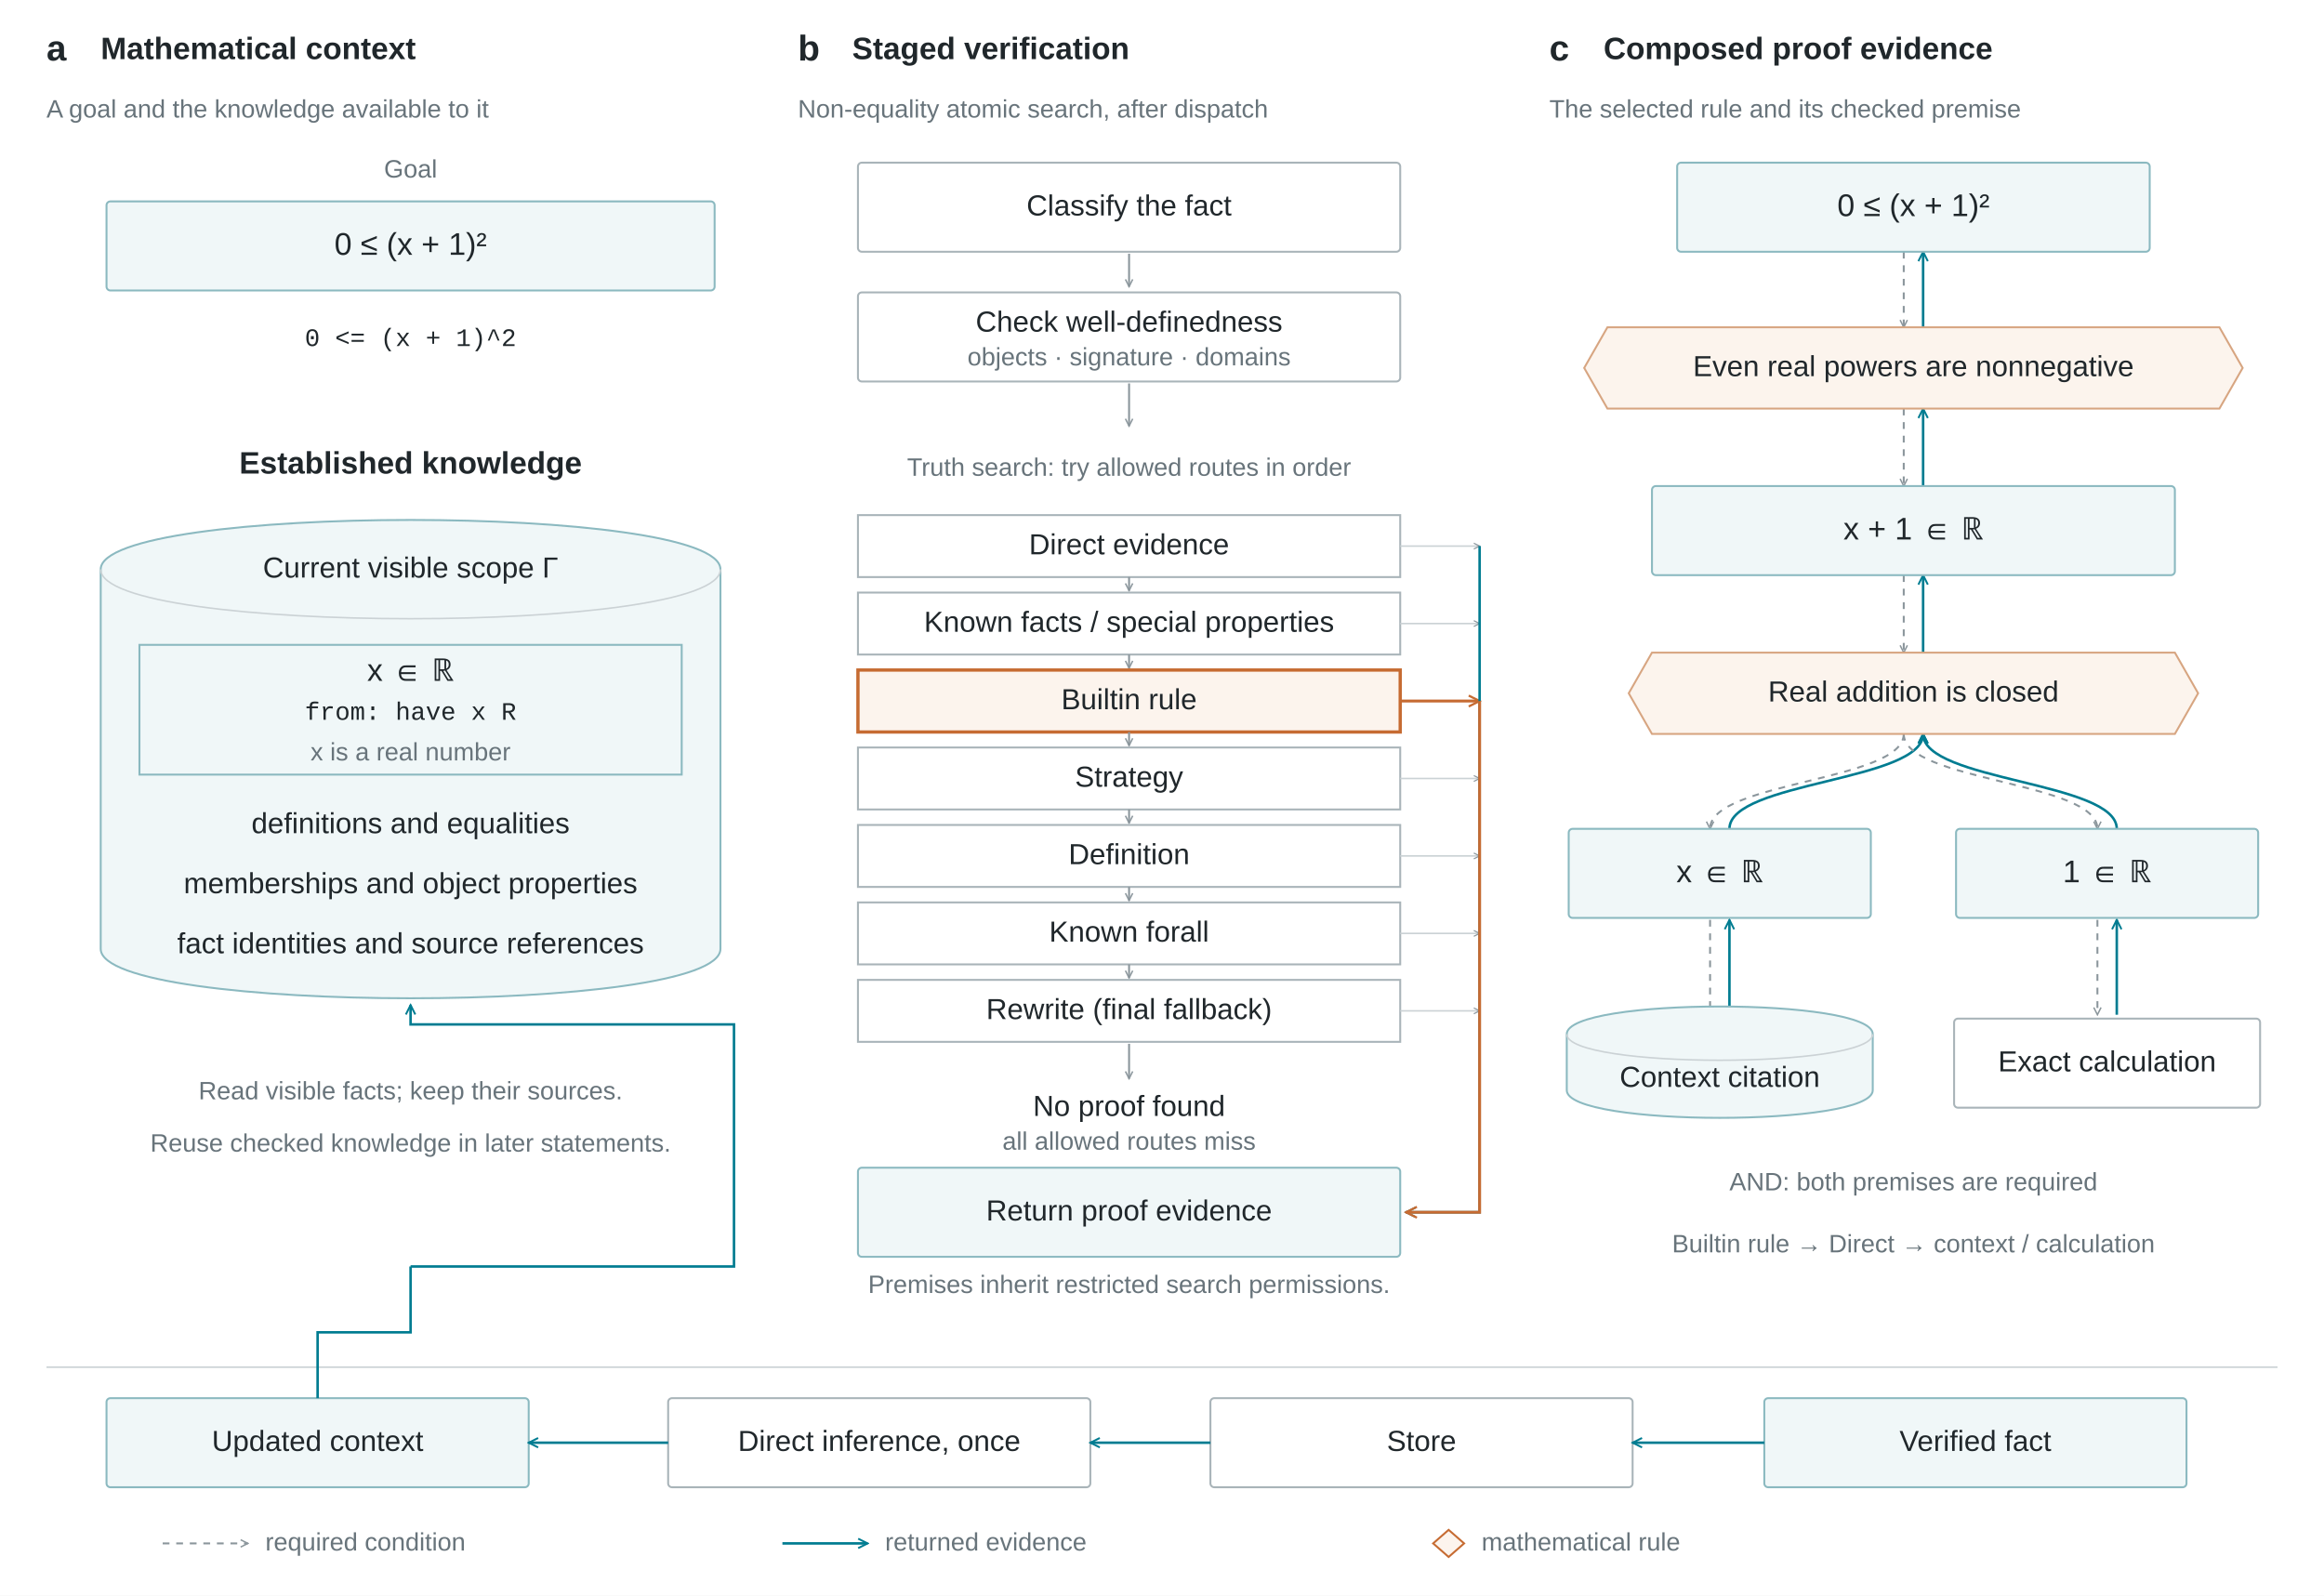
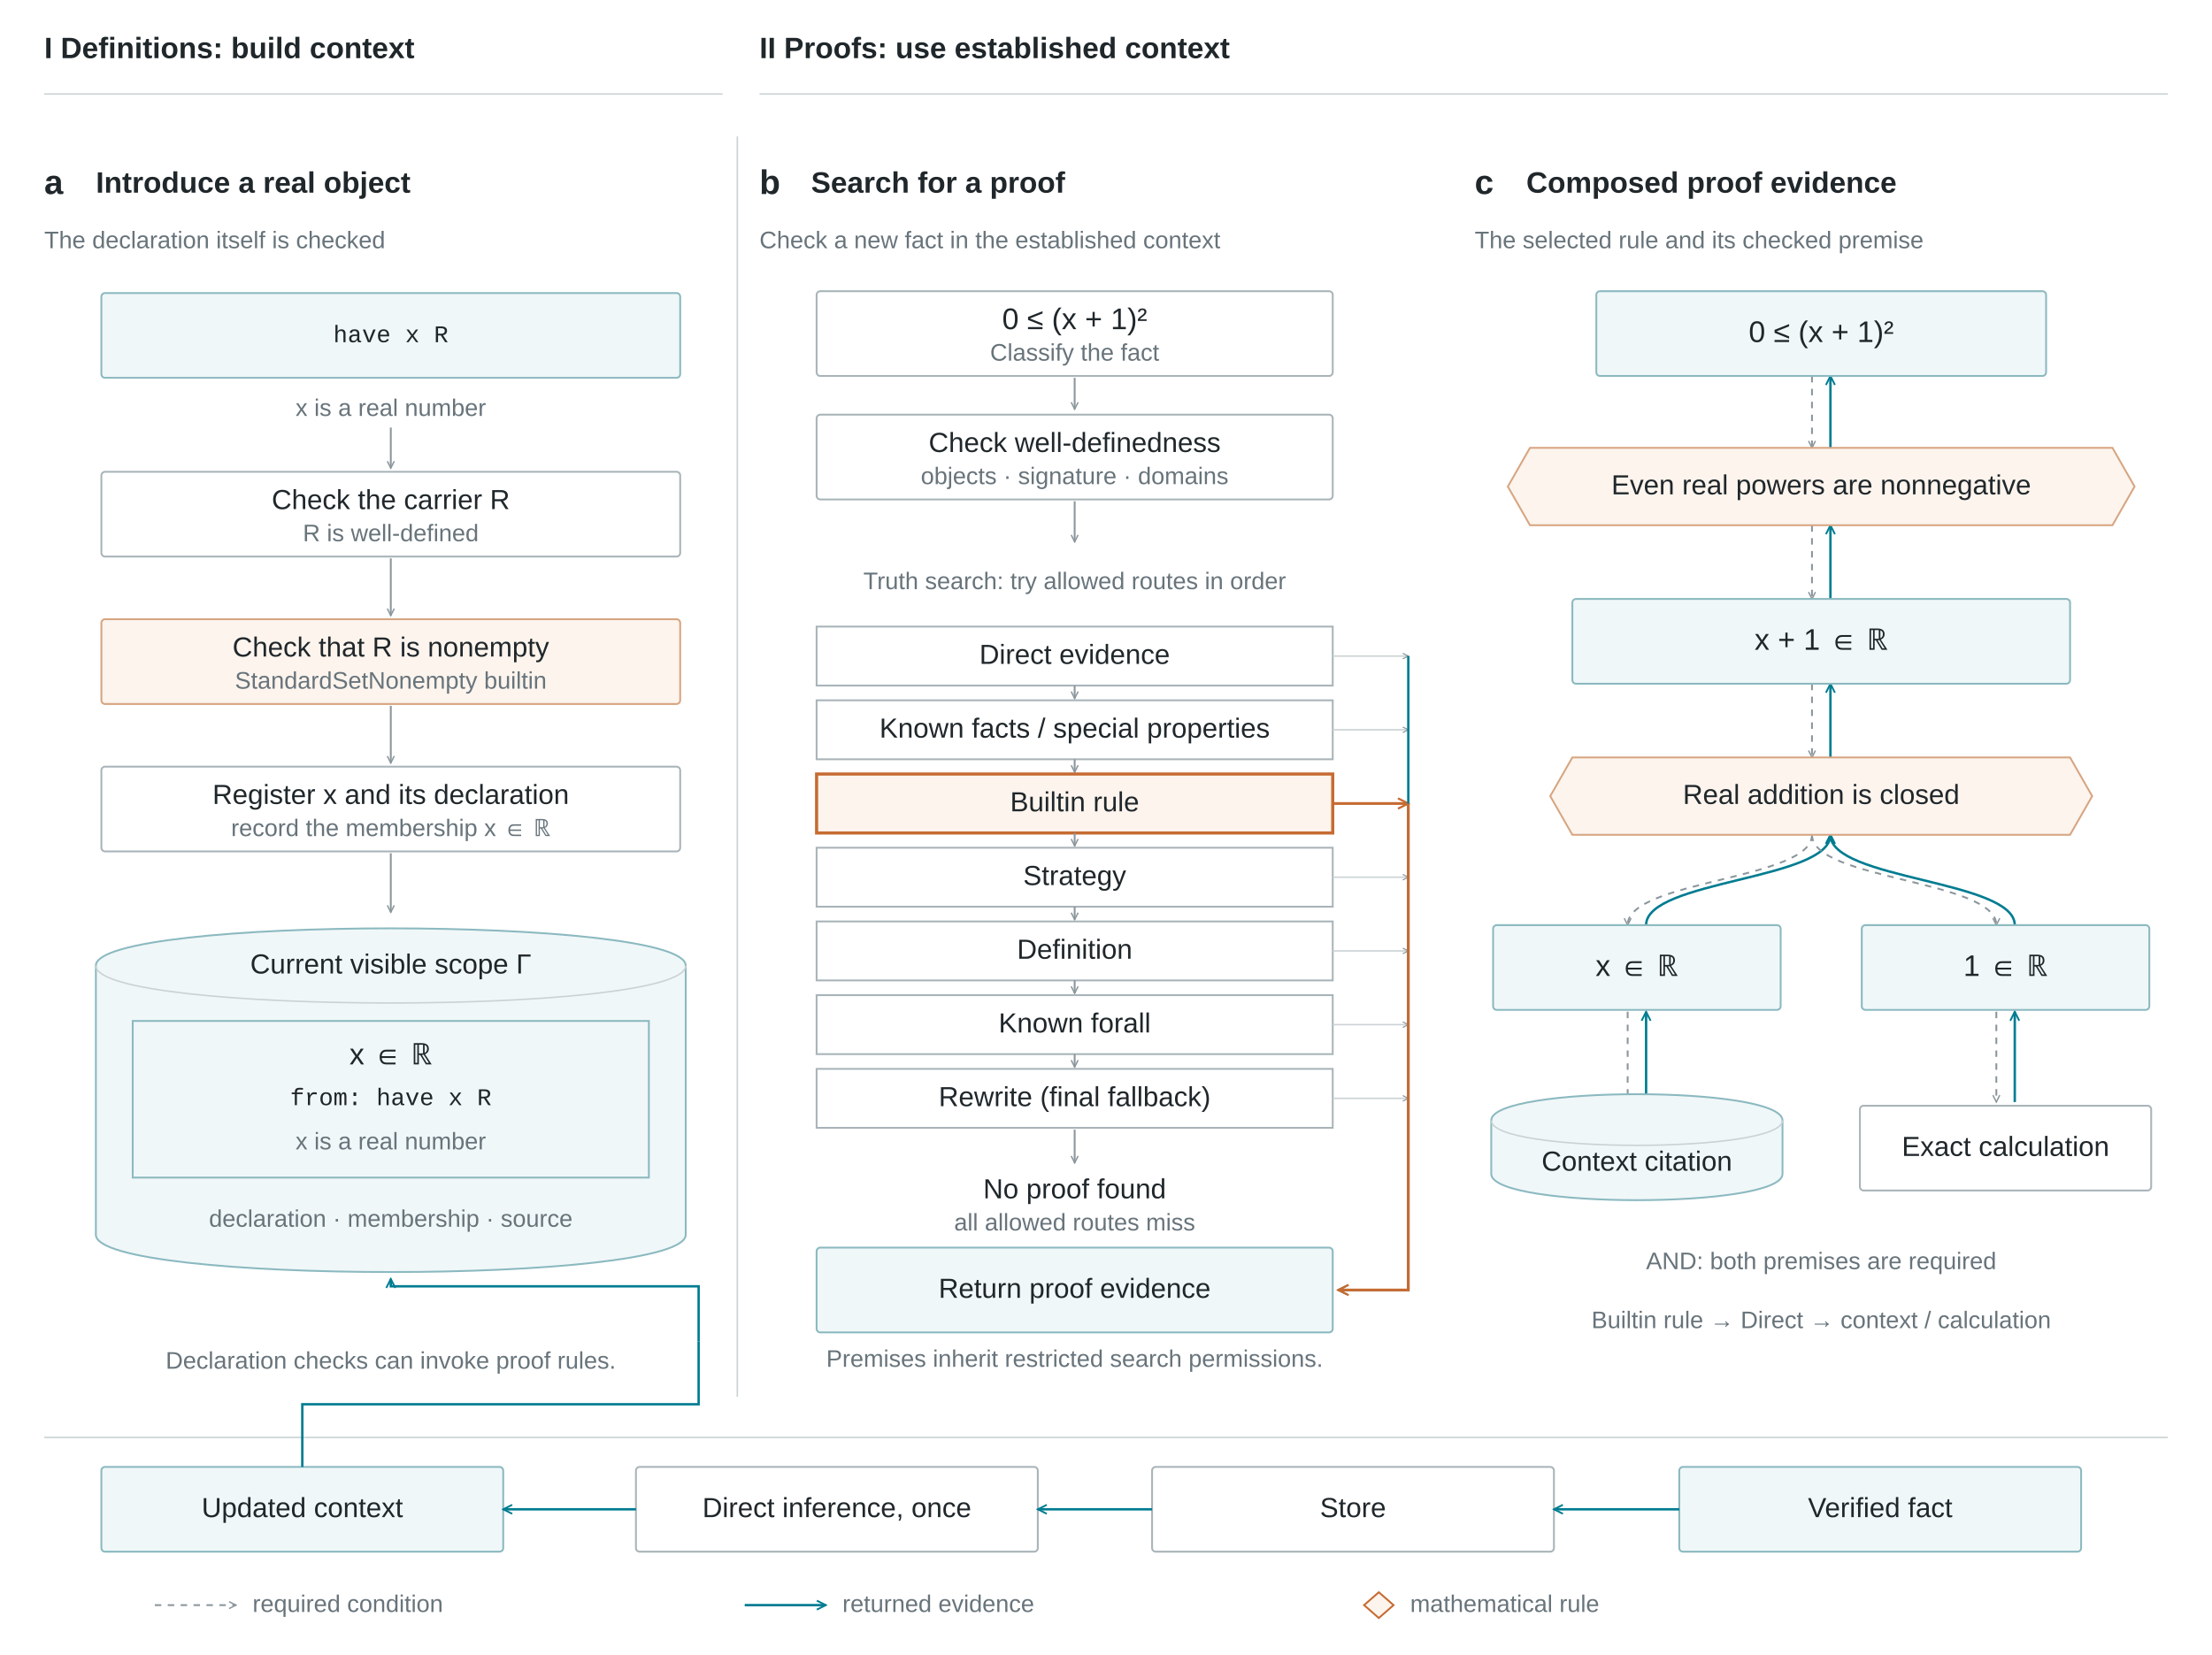
- <svg xmlns="http://www.w3.org/2000/svg" viewBox="0 0 1200 824" class="proof-figure" role="img" aria-labelledby="ps-en-figure-title" width="183mm" height="125.66mm">
+ <svg xmlns="http://www.w3.org/2000/svg" viewBox="0 0 1200 898" class="proof-figure" role="img" aria-labelledby="ps-en-figure-title" width="183mm" height="136.95mm">
  <style>
.proof-figure { font-family: Arial, Helvetica, 'PingFang SC', 'Microsoft YaHei', sans-serif; background: #fff; }
.proof-figure text { fill: #20272B; font-size: 15px; font-weight: 400; }
.proof-figure .small { font-size: 13px; fill: #68747B; }
.proof-figure .heading { font-size: 16px; font-weight: 600; }
.proof-figure .panel-letter { font-size: 18.5px; font-weight: 700; }
.proof-figure .math { font-size: 16.2px; }
.proof-figure .code { font-family: 'Courier New', monospace; font-size: 13px; }
.proof-figure .shape { stroke: #A9B4B9; stroke-width: 1; fill: #fff; }
.proof-figure .fact .shape { fill: #F0F7F8; stroke: #8BB9C0; }
.proof-figure .rule .shape { fill: #FCF4ED; stroke: #D7A581; }
.proof-figure .selected-rule .shape { stroke: #C66B32; stroke-width: 1.7; }
.proof-figure .edge { fill: none; stroke: #8B969C; stroke-width: 1; }
.proof-figure .request { stroke-dasharray: 3.5 3.5; }
.proof-figure .evidence { stroke: #007C91; stroke-width: 1.3; }
.proof-figure .selected-edge { stroke: #C66B32; stroke-width: 1.5; }
.proof-figure .guide { fill: none; stroke: #CBD2D5; stroke-width: .8; }
</style>
  <defs>
    <marker id="ps-en-figure-grey" viewBox="0 0 8 8" refX="7" refY="4" markerWidth="5" markerHeight="5" orient="auto">
      <path d="M 1 1 L 7 4 L 1 7" fill="none" stroke="#8B969C" stroke-width="1.2" />
    </marker>
    <marker id="ps-en-figure-teal" viewBox="0 0 8 8" refX="7" refY="4" markerWidth="5" markerHeight="5" orient="auto">
      <path d="M 1 1 L 7 4 L 1 7" fill="none" stroke="#007C91" stroke-width="1.2" />
    </marker>
    <marker id="ps-en-figure-orange" viewBox="0 0 8 8" refX="7" refY="4" markerWidth="5" markerHeight="5" orient="auto">
      <path d="M 1 1 L 7 4 L 1 7" fill="none" stroke="#C66B32" stroke-width="1.2" />
    </marker>
  </defs>
-   <rect x="0" y="0" width="1200" height="824" fill="#FFFFFF" />
-   <g transform="translate(24 0)">
+   <rect x="0" y="0" width="1200" height="898" fill="#FFFFFF" />
+   <text x="24" y="27" text-anchor="start" dominant-baseline="middle" class="heading">I  Definitions: build context</text>
+   <text x="412" y="27" text-anchor="start" dominant-baseline="middle" class="heading">II  Proofs: use established context</text>
+   <path d="M 24 51 H 392 M 412 51 H 1176" class="guide" />
+   <path d="M 400 74 V 758" class="guide" />
+   <g transform="translate(24 74)">
    <text x="0" y="26" text-anchor="start" dominant-baseline="middle" class="panel-letter">a</text>
-     <text x="28" y="26" text-anchor="start" dominant-baseline="middle" class="heading">Mathematical context</text>
-     <text x="0" y="57" text-anchor="start" dominant-baseline="middle" class="small">A goal and the knowledge available to it</text>
-     <text x="188" y="88" text-anchor="middle" dominant-baseline="middle" class="small">Goal</text>
-     <g data-node="goal" data-steps="0" class="node fact">
-       <rect x="31.0" y="104" width="314" height="46" rx="2" class="shape" />
-       <text x="188" y="127" text-anchor="middle" dominant-baseline="middle" class="math">0 ≤ (x + 1)²</text>
-     </g>
-     <text x="188" y="175" text-anchor="middle" dominant-baseline="middle" class="code">0 &lt;= (x + 1)^2</text>
-     <text x="188" y="240" text-anchor="middle" dominant-baseline="middle" class="heading">Established knowledge</text>
-     <g data-node="context" data-steps="0 4 5" class="node fact">
-       <path d="M 28 294 C 28 260, 348 260, 348 294 V 490 C 348 524, 28 524, 28 490 Z" class="shape" />
-       <path d="M 28 294 C 28 328, 348 328, 348 294" class="guide" />
-       <text x="188" y="294" text-anchor="middle" dominant-baseline="middle" class="">Current visible scope Γ</text>
-       <text x="188" y="426" text-anchor="middle" dominant-baseline="middle" class="">definitions and equalities</text>
-       <text x="188" y="457" text-anchor="middle" dominant-baseline="middle" class="">memberships and object properties</text>
-       <text x="188" y="488" text-anchor="middle" dominant-baseline="middle" class="">fact identities and source references</text>
-     </g>
-     <g data-node="context-fact" data-steps="0 4" class="node fact">
-       <rect x="48" y="333" width="280" height="67" rx="0" class="shape" />
-       <text x="188" y="347" text-anchor="middle" dominant-baseline="middle" class="math">x ∈ ℝ</text>
-       <text x="188" y="368" text-anchor="middle" dominant-baseline="middle" class="code">from: have x R</text>
-       <text x="188" y="389" text-anchor="middle" dominant-baseline="middle" class="small">x is a real number</text>
-     </g>
-     <text x="188" y="564" text-anchor="middle" dominant-baseline="middle" class="small">Read visible facts; keep their sources.</text>
-     <text x="188" y="591" text-anchor="middle" dominant-baseline="middle" class="small">Reuse checked knowledge in later statements.</text>
-     <path d="M 188 654 H 355 V 529 H 188 V 519" class="edge evidence" marker-end="url(#ps-en-figure-teal)" />
-   </g>
-   <g transform="translate(412 0)">
+     <text x="28" y="26" text-anchor="start" dominant-baseline="middle" class="heading">Introduce a real object</text>
+     <text x="0" y="57" text-anchor="start" dominant-baseline="middle" class="small">The declaration itself is checked</text>
+     <g data-node="declaration" data-steps="0" class="node fact">
+       <rect x="31.0" y="85" width="314" height="46" rx="2" class="shape" />
+       <text x="188" y="108" text-anchor="middle" dominant-baseline="middle" class="code">have x R</text>
+     </g>
+     <text x="188" y="148" text-anchor="middle" dominant-baseline="middle" class="small">x is a real number</text>
+     <g data-node="carrier" data-steps="1" class="node">
+       <rect x="31.0" y="182" width="314" height="46" rx="2" class="shape" />
+       <text x="188" y="198" text-anchor="middle" dominant-baseline="middle" class="">Check the carrier R</text>
+       <text x="188" y="216" text-anchor="middle" dominant-baseline="middle" class="small">R is well-defined</text>
+     </g>
+     <g data-node="nonempty" data-steps="1" class="node rule">
+       <rect x="31.0" y="262" width="314" height="46" rx="2" class="shape" />
+       <text x="188" y="278" text-anchor="middle" dominant-baseline="middle" class="">Check that R is nonempty</text>
+       <text x="188" y="296" text-anchor="middle" dominant-baseline="middle" class="small">StandardSetNonempty builtin</text>
+     </g>
+     <g data-node="register" data-steps="2" class="node">
+       <rect x="31.0" y="342" width="314" height="46" rx="2" class="shape" />
+       <text x="188" y="358" text-anchor="middle" dominant-baseline="middle" class="">Register x and its declaration</text>
+       <text x="188" y="376" text-anchor="middle" dominant-baseline="middle" class="small">record the membership x ∈ ℝ</text>
+     </g>
+     <path d="M 188 158 V 180" class="edge" marker-end="url(#ps-en-figure-grey)" />
+     <path d="M 188 229 V 260" class="edge" marker-end="url(#ps-en-figure-grey)" />
+     <path d="M 188 309 V 340" class="edge" marker-end="url(#ps-en-figure-grey)" />
+     <path d="M 188 389 V 421" class="edge" marker-end="url(#ps-en-figure-grey)" />
+     <g data-node="context" data-steps="2 7 8" class="node fact">
+       <path d="M 28 450 C 28 423, 348 423, 348 450 V 596 C 348 623, 28 623, 28 596 Z" class="shape" />
+       <path d="M 28 450 C 28 477, 348 477, 348 450" class="guide" />
+       <text x="188" y="450" text-anchor="middle" dominant-baseline="middle" class="">Current visible scope Γ</text>
+       <text x="188" y="588" text-anchor="middle" dominant-baseline="middle" class="small">declaration · membership · source</text>
+     </g>
+     <g data-node="context-fact" data-steps="2 7" class="node fact">
+       <rect x="48" y="480" width="280" height="85" rx="0" class="shape" />
+       <text x="188" y="499" text-anchor="middle" dominant-baseline="middle" class="math">x ∈ ℝ</text>
+       <text x="188" y="522" text-anchor="middle" dominant-baseline="middle" class="code">from: have x R</text>
+       <text x="188" y="546" text-anchor="middle" dominant-baseline="middle" class="small">x is a real number</text>
+     </g>
+     <text x="188" y="665" text-anchor="middle" dominant-baseline="middle" class="small">Declaration checks can invoke proof rules.</text>
+     <path d="M 355 654 V 624 H 188 V 620" class="edge evidence" marker-end="url(#ps-en-figure-teal)" />
+   </g>
+   <g transform="translate(412 74)">
    <text x="0" y="26" text-anchor="start" dominant-baseline="middle" class="panel-letter">b</text>
-     <text x="28" y="26" text-anchor="start" dominant-baseline="middle" class="heading">Staged verification</text>
-     <text x="0" y="57" text-anchor="start" dominant-baseline="middle" class="small">Non-equality atomic search, after dispatch</text>
-     <g data-node="shape" data-steps="0" class="node">
+     <text x="28" y="26" text-anchor="start" dominant-baseline="middle" class="heading">Search for a proof</text>
+     <text x="0" y="57" text-anchor="start" dominant-baseline="middle" class="small">Check a new fact in the established context</text>
+     <g data-node="goal" data-steps="3" class="node">
      <rect x="31.0" y="84" width="280" height="46" rx="2" class="shape" />
-       <text x="171" y="107" text-anchor="middle" dominant-baseline="middle" class="">Classify the fact</text>
+       <text x="171" y="100" text-anchor="middle" dominant-baseline="middle" class="math">0 ≤ (x + 1)²</text>
+       <text x="171" y="118" text-anchor="middle" dominant-baseline="middle" class="small">Classify the fact</text>
    </g>
    <path d="M 171 131 V 148" class="edge" marker-end="url(#ps-en-figure-grey)" />
-     <g data-node="wd" data-steps="1" class="node">
+     <g data-node="wd" data-steps="4" class="node">
      <rect x="31.0" y="151" width="280" height="46" rx="2" class="shape" />
      <text x="171" y="167" text-anchor="middle" dominant-baseline="middle" class="">Check well-definedness</text>
      <text x="171" y="185" text-anchor="middle" dominant-baseline="middle" class="small">objects · signature · domains</text>
    </g>
    <path d="M 171 198 V 220" class="edge" marker-end="url(#ps-en-figure-grey)" />
    <text x="171" y="242" text-anchor="middle" dominant-baseline="middle" class="small">Truth search: try allowed routes in order</text>
    <g data-node="direct" data-steps="" class="node">
      <rect x="31" y="266" width="280" height="32" rx="0" class="shape" />
      <text x="171" y="282" text-anchor="middle" dominant-baseline="middle" class="">Direct evidence</text>
    </g>
    <path d="M 171 298 V 305" class="edge" marker-end="url(#ps-en-figure-grey)" />
    <path d="M 311 282 H 352" class="guide" marker-end="url(#ps-en-figure-grey)" />
    <g data-node="known" data-steps="" class="node">
      <rect x="31" y="306" width="280" height="32" rx="0" class="shape" />
      <text x="171" y="322" text-anchor="middle" dominant-baseline="middle" class="">Known facts / special properties</text>
    </g>
    <path d="M 171 338 V 345" class="edge" marker-end="url(#ps-en-figure-grey)" />
    <path d="M 311 322 H 352" class="guide" marker-end="url(#ps-en-figure-grey)" />
-     <g data-node="builtin" data-steps="2" class="node rule selected-rule">
+     <g data-node="builtin" data-steps="5" class="node rule selected-rule">
      <rect x="31" y="346" width="280" height="32" rx="0" class="shape" />
      <text x="171" y="362" text-anchor="middle" dominant-baseline="middle" class="">Builtin rule</text>
    </g>
    <path d="M 171 378 V 385" class="edge" marker-end="url(#ps-en-figure-grey)" />
    <path d="M 311 362 H 352" class="edge selected-edge" marker-end="url(#ps-en-figure-orange)" />
    <g data-node="strategy" data-steps="" class="node">
      <rect x="31" y="386" width="280" height="32" rx="0" class="shape" />
      <text x="171" y="402" text-anchor="middle" dominant-baseline="middle" class="">Strategy</text>
    </g>
    <path d="M 171 418 V 425" class="edge" marker-end="url(#ps-en-figure-grey)" />
    <path d="M 311 402 H 352" class="guide" marker-end="url(#ps-en-figure-grey)" />
    <g data-node="definition" data-steps="" class="node">
      <rect x="31" y="426" width="280" height="32" rx="0" class="shape" />
      <text x="171" y="442" text-anchor="middle" dominant-baseline="middle" class="">Definition</text>
    </g>
    <path d="M 171 458 V 465" class="edge" marker-end="url(#ps-en-figure-grey)" />
    <path d="M 311 442 H 352" class="guide" marker-end="url(#ps-en-figure-grey)" />
    <g data-node="forall" data-steps="" class="node">
      <rect x="31" y="466" width="280" height="32" rx="0" class="shape" />
      <text x="171" y="482" text-anchor="middle" dominant-baseline="middle" class="">Known forall</text>
    </g>
    <path d="M 171 498 V 505" class="edge" marker-end="url(#ps-en-figure-grey)" />
    <path d="M 311 482 H 352" class="guide" marker-end="url(#ps-en-figure-grey)" />
    <g data-node="rewrite" data-steps="" class="node">
      <rect x="31" y="506" width="280" height="32" rx="0" class="shape" />
      <text x="171" y="522" text-anchor="middle" dominant-baseline="middle" class="">Rewrite (final fallback)</text>
    </g>
    <path d="M 311 522 H 352" class="guide" marker-end="url(#ps-en-figure-grey)" />
    <path d="M 352 282 V 626 H 314" class="edge evidence" marker-end="url(#ps-en-figure-teal)" />
    <path d="M 352 362 V 626 H 314" class="edge selected-edge" marker-end="url(#ps-en-figure-orange)" />
    <path d="M 171 539 V 557" class="edge" marker-end="url(#ps-en-figure-grey)" />
    <text x="171" y="572" text-anchor="middle" dominant-baseline="middle" class="">No proof found</text>
    <text x="171" y="590" text-anchor="middle" dominant-baseline="middle" class="small">all allowed routes miss</text>
-     <g data-node="proof" data-steps="5" class="node fact">
+     <g data-node="proof" data-steps="8" class="node fact">
      <rect x="31.0" y="603" width="280" height="46" rx="2" class="shape" />
      <text x="171" y="626" text-anchor="middle" dominant-baseline="middle" class="">Return proof evidence</text>
    </g>
    <text x="171" y="664" text-anchor="middle" dominant-baseline="middle" class="small">Premises inherit restricted search permissions.</text>
  </g>
-   <g transform="translate(800 0)">
+   <g transform="translate(800 74)">
    <text x="0" y="26" text-anchor="start" dominant-baseline="middle" class="panel-letter">c</text>
    <text x="28" y="26" text-anchor="start" dominant-baseline="middle" class="heading">Composed proof evidence</text>
    <text x="0" y="57" text-anchor="start" dominant-baseline="middle" class="small">The selected rule and its checked premise</text>
    <path d="M 183 130 C 183 149.5, 183 149.5, 183 169" class="edge request" marker-end="url(#ps-en-figure-grey)" />
    <path d="M 193 169 C 193 149.5, 193 149.5, 193 130" class="edge evidence" marker-end="url(#ps-en-figure-teal)" />
    <path d="M 183 211 C 183 231.0, 183 231.0, 183 251" class="edge request" marker-end="url(#ps-en-figure-grey)" />
    <path d="M 193 251 C 193 231.0, 193 231.0, 193 211" class="edge evidence" marker-end="url(#ps-en-figure-teal)" />
    <path d="M 183 297 C 183 317.0, 183 317.0, 183 337" class="edge request" marker-end="url(#ps-en-figure-grey)" />
    <path d="M 193 337 C 193 317.0, 193 317.0, 193 297" class="edge evidence" marker-end="url(#ps-en-figure-teal)" />
    <path d="M 183 379 C 183 403.5, 83 403.5, 83 428" class="edge request" marker-end="url(#ps-en-figure-grey)" />
    <path d="M 93 428 C 93 403.5, 193 403.5, 193 379" class="edge evidence" marker-end="url(#ps-en-figure-teal)" />
    <path d="M 183 379 C 183 403.5, 283 403.5, 283 428" class="edge request" marker-end="url(#ps-en-figure-grey)" />
    <path d="M 293 428 C 293 403.5, 193 403.5, 193 379" class="edge evidence" marker-end="url(#ps-en-figure-teal)" />
    <path d="M 83 475 C 83 499.5, 83 499.5, 83 524" class="edge request" marker-end="url(#ps-en-figure-grey)" />
    <path d="M 93 524 C 93 499.5, 93 499.5, 93 475" class="edge evidence" marker-end="url(#ps-en-figure-teal)" />
    <path d="M 283 475 C 283 499.5, 283 499.5, 283 524" class="edge request" marker-end="url(#ps-en-figure-grey)" />
    <path d="M 293 524 C 293 499.5, 293 499.5, 293 475" class="edge evidence" marker-end="url(#ps-en-figure-teal)" />
-     <g data-node="result" data-steps="5" class="node fact">
+     <g data-node="result" data-steps="8" class="node fact">
      <rect x="66.0" y="84" width="244" height="46" rx="2" class="shape" />
      <text x="188" y="107" text-anchor="middle" dominant-baseline="middle" class="math">0 ≤ (x + 1)²</text>
    </g>
-     <g data-node="square" data-steps="2 5" class="node rule">
+     <g data-node="square" data-steps="5 8" class="node rule">
      <polygon points="18.0,190 30.0,169 346.0,169 358.0,190 346.0,211 30.0,211" class="shape" />
      <text x="188" y="190" text-anchor="middle" dominant-baseline="middle" class="">Even real powers are nonnegative</text>
    </g>
-     <g data-node="real" data-steps="2 3 5" class="node fact">
+     <g data-node="real" data-steps="5 6 8" class="node fact">
      <rect x="53.0" y="251" width="270" height="46" rx="2" class="shape" />
      <text x="188" y="274" text-anchor="middle" dominant-baseline="middle" class="math">x + 1 ∈ ℝ</text>
    </g>
-     <g data-node="add" data-steps="3 5" class="node rule">
+     <g data-node="add" data-steps="6 8" class="node rule">
      <polygon points="41.0,358 53.0,337 323.0,337 335.0,358 323.0,379 53.0,379" class="shape" />
      <text x="188" y="358" text-anchor="middle" dominant-baseline="middle" class="">Real addition is closed</text>
    </g>
-     <g data-node="x" data-steps="3 4 5" class="node fact">
+     <g data-node="x" data-steps="6 7 8" class="node fact">
      <rect x="10.0" y="428" width="156" height="46" rx="2" class="shape" />
      <text x="88" y="451" text-anchor="middle" dominant-baseline="middle" class="math">x ∈ ℝ</text>
    </g>
-     <g data-node="one" data-steps="3 4 5" class="node fact">
+     <g data-node="one" data-steps="6 7 8" class="node fact">
      <rect x="210.0" y="428" width="156" height="46" rx="2" class="shape" />
      <text x="288" y="451" text-anchor="middle" dominant-baseline="middle" class="math">1 ∈ ℝ</text>
    </g>
-     <g data-node="lookup" data-steps="4" class="node fact">
+     <g data-node="lookup" data-steps="7" class="node fact">
      <path d="M 9.0 534 C 9.0 515, 167.0 515, 167.0 534 V 563 C 167.0 582, 9.0 582, 9.0 563 Z" class="shape" />
      <path d="M 9.0 534 C 9.0 552, 167.0 552, 167.0 534" class="guide" />
      <text x="88" y="557" text-anchor="middle" dominant-baseline="middle" class="">Context citation</text>
    </g>
-     <g data-node="calculation" data-steps="4" class="node">
+     <g data-node="calculation" data-steps="7" class="node">
      <rect x="209.0" y="526" width="158" height="46" rx="2" class="shape" />
      <text x="288" y="549" text-anchor="middle" dominant-baseline="middle" class="">Exact calculation</text>
    </g>
    <text x="188" y="611" text-anchor="middle" dominant-baseline="middle" class="small">AND: both premises are required</text>
    <text x="188" y="643" text-anchor="middle" dominant-baseline="middle" class="small">Builtin rule → Direct → context / calculation</text>
  </g>
-   <g transform="translate(24 706)">
+   <g transform="translate(24 780)">
    <path d="M 0 0 H 1152" class="guide" />
-     <g data-node="commit" data-steps="5" class="node fact">
+     <g data-node="commit" data-steps="8" class="node fact">
      <rect x="31.0" y="16" width="218" height="46" rx="2" class="shape" />
      <text x="140" y="39" text-anchor="middle" dominant-baseline="middle" class="">Updated context</text>
    </g>
-     <g data-node="commit" data-steps="5" class="node">
+     <g data-node="commit" data-steps="8" class="node">
      <rect x="321.0" y="16" width="218" height="46" rx="2" class="shape" />
      <text x="430" y="39" text-anchor="middle" dominant-baseline="middle" class="">Direct inference, once</text>
    </g>
-     <g data-node="commit" data-steps="5" class="node">
+     <g data-node="commit" data-steps="8" class="node">
      <rect x="601.0" y="16" width="218" height="46" rx="2" class="shape" />
      <text x="710" y="39" text-anchor="middle" dominant-baseline="middle" class="">Store</text>
    </g>
-     <g data-node="commit" data-steps="5" class="node fact">
+     <g data-node="commit" data-steps="8" class="node fact">
      <rect x="887.0" y="16" width="218" height="46" rx="2" class="shape" />
      <text x="996" y="39" text-anchor="middle" dominant-baseline="middle" class="">Verified fact</text>
    </g>
    <path d="M 887 39 H 819" class="edge evidence" marker-end="url(#ps-en-figure-teal)" />
    <path d="M 601 39 H 539" class="edge evidence" marker-end="url(#ps-en-figure-teal)" />
    <path d="M 321 39 H 249" class="edge evidence" marker-end="url(#ps-en-figure-teal)" />
    <path d="M 60 91 H 104" class="edge request" marker-end="url(#ps-en-figure-grey)" />
    <text x="113" y="91" text-anchor="start" dominant-baseline="middle" class="small">required condition</text>
    <path d="M 380 91 H 424" class="edge evidence" marker-end="url(#ps-en-figure-teal)" />
    <text x="433" y="91" text-anchor="start" dominant-baseline="middle" class="small">returned evidence</text>
    <polygon points="716,91 724,84 732,91 724,98" fill="#FCF4ED" stroke="#C66B32" stroke-width="1" />
    <text x="741" y="91" text-anchor="start" dominant-baseline="middle" class="small">mathematical rule</text>
  </g>
-   <path d="M 164 722 V 688 H 212 V 654" class="edge evidence" />
+   <path d="M 164 796 V 762 H 379 V 728" class="edge evidence" />
</svg>
